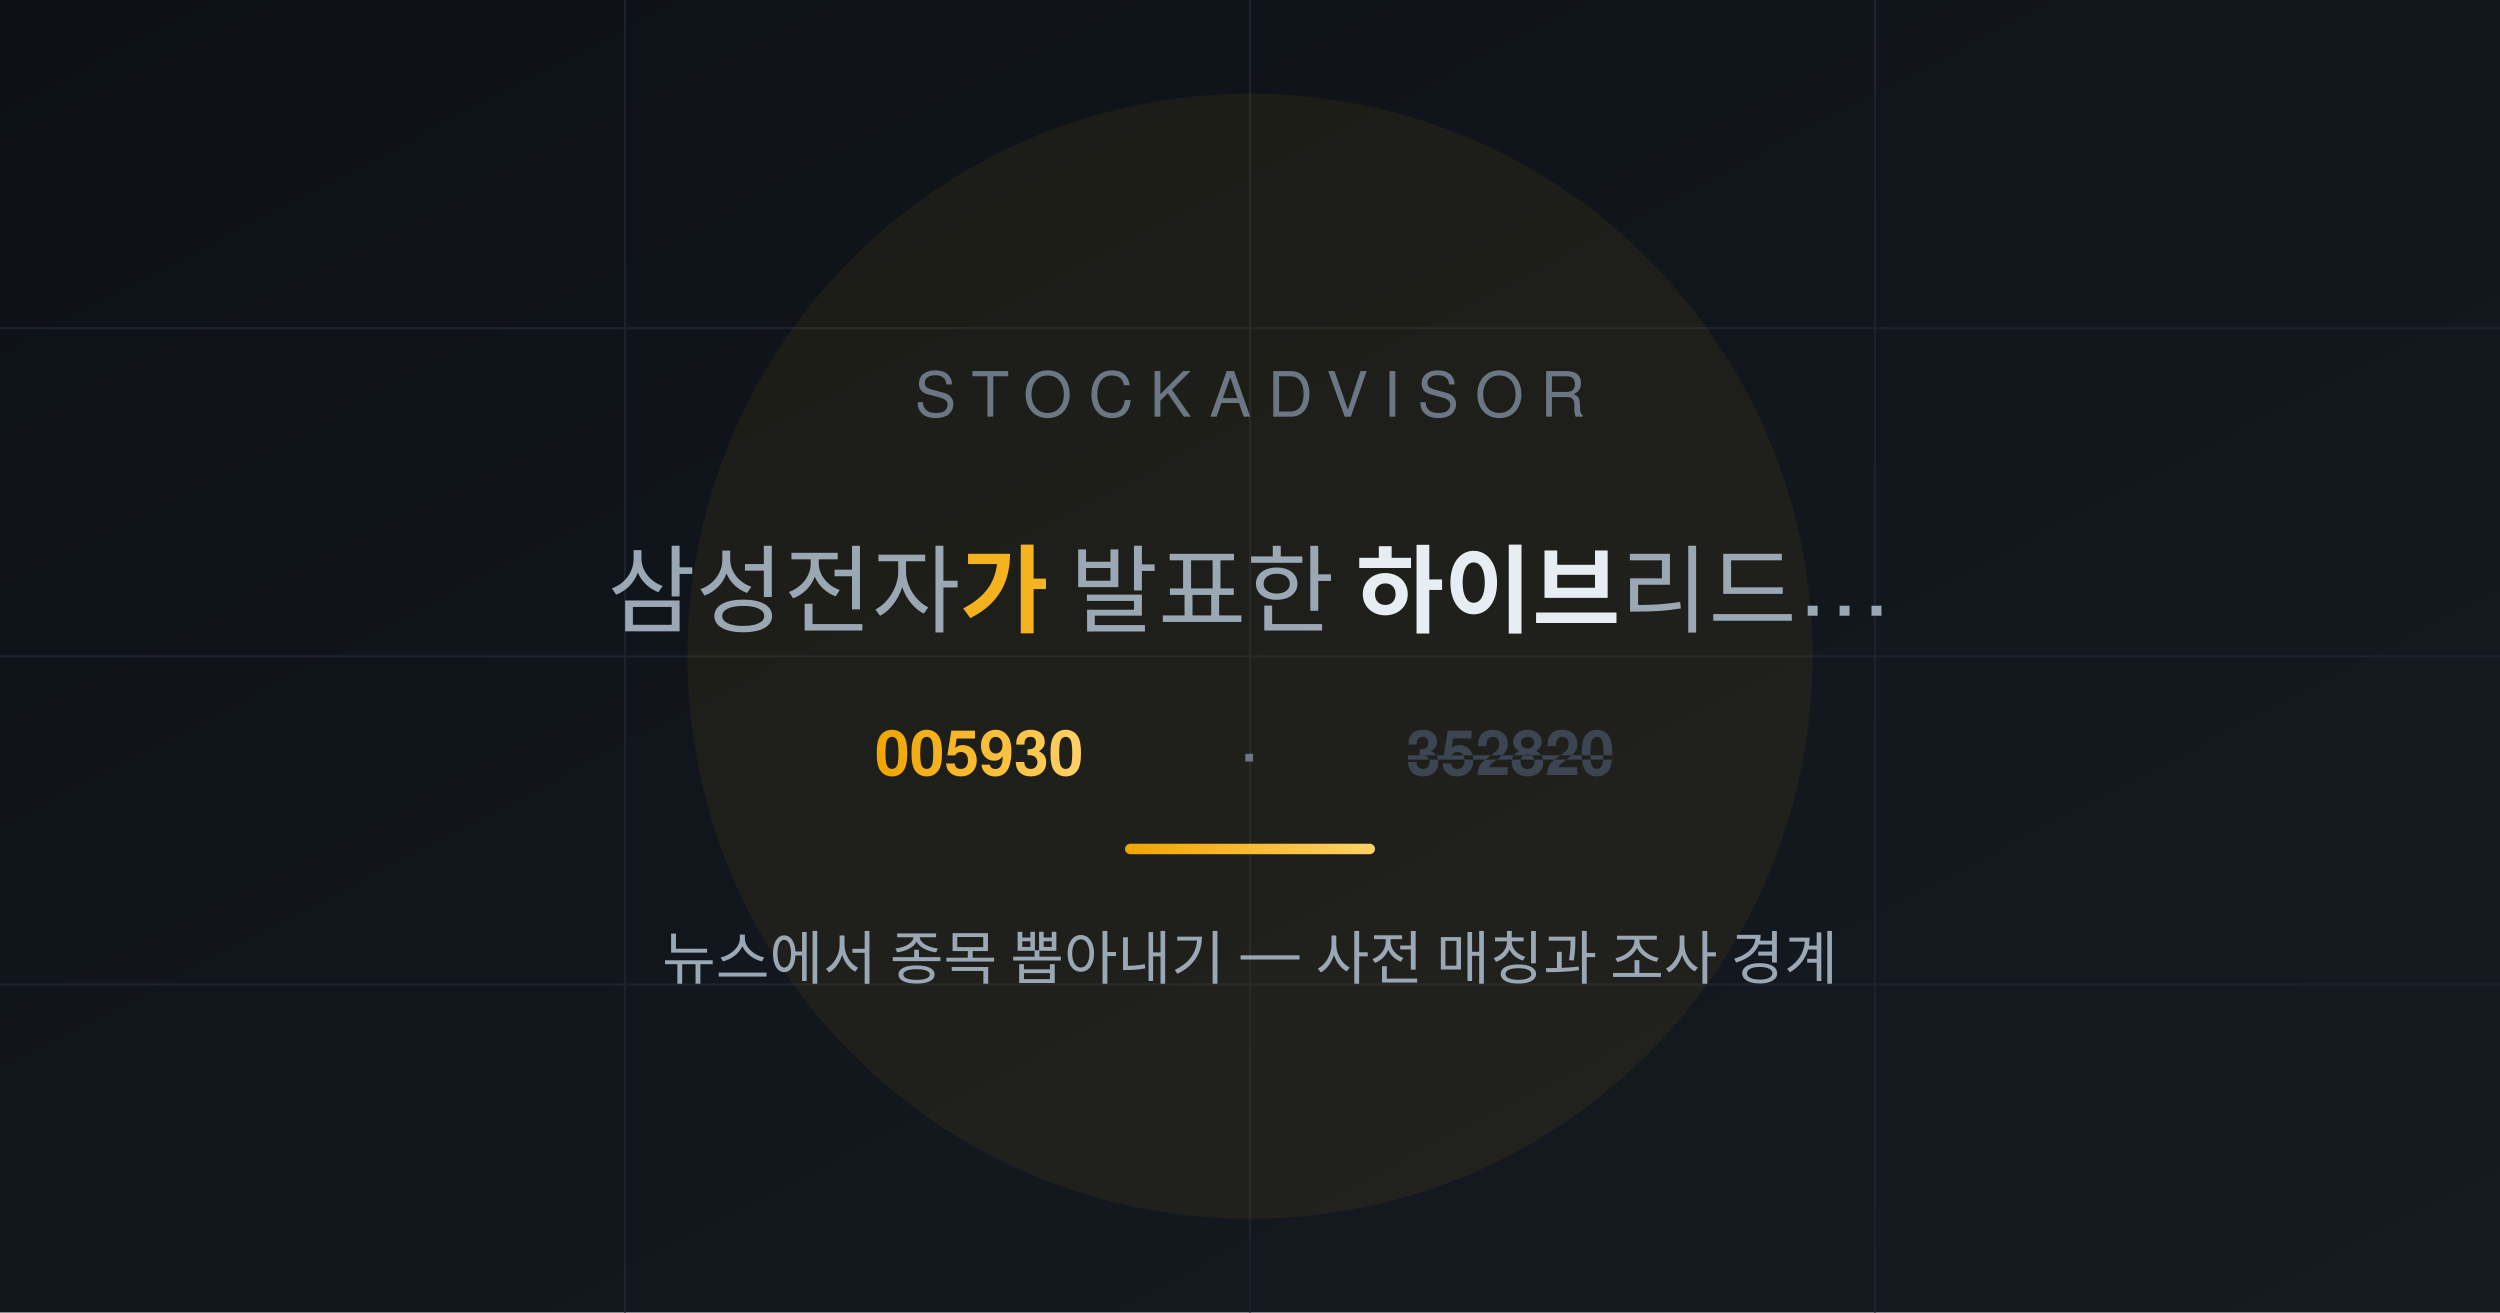
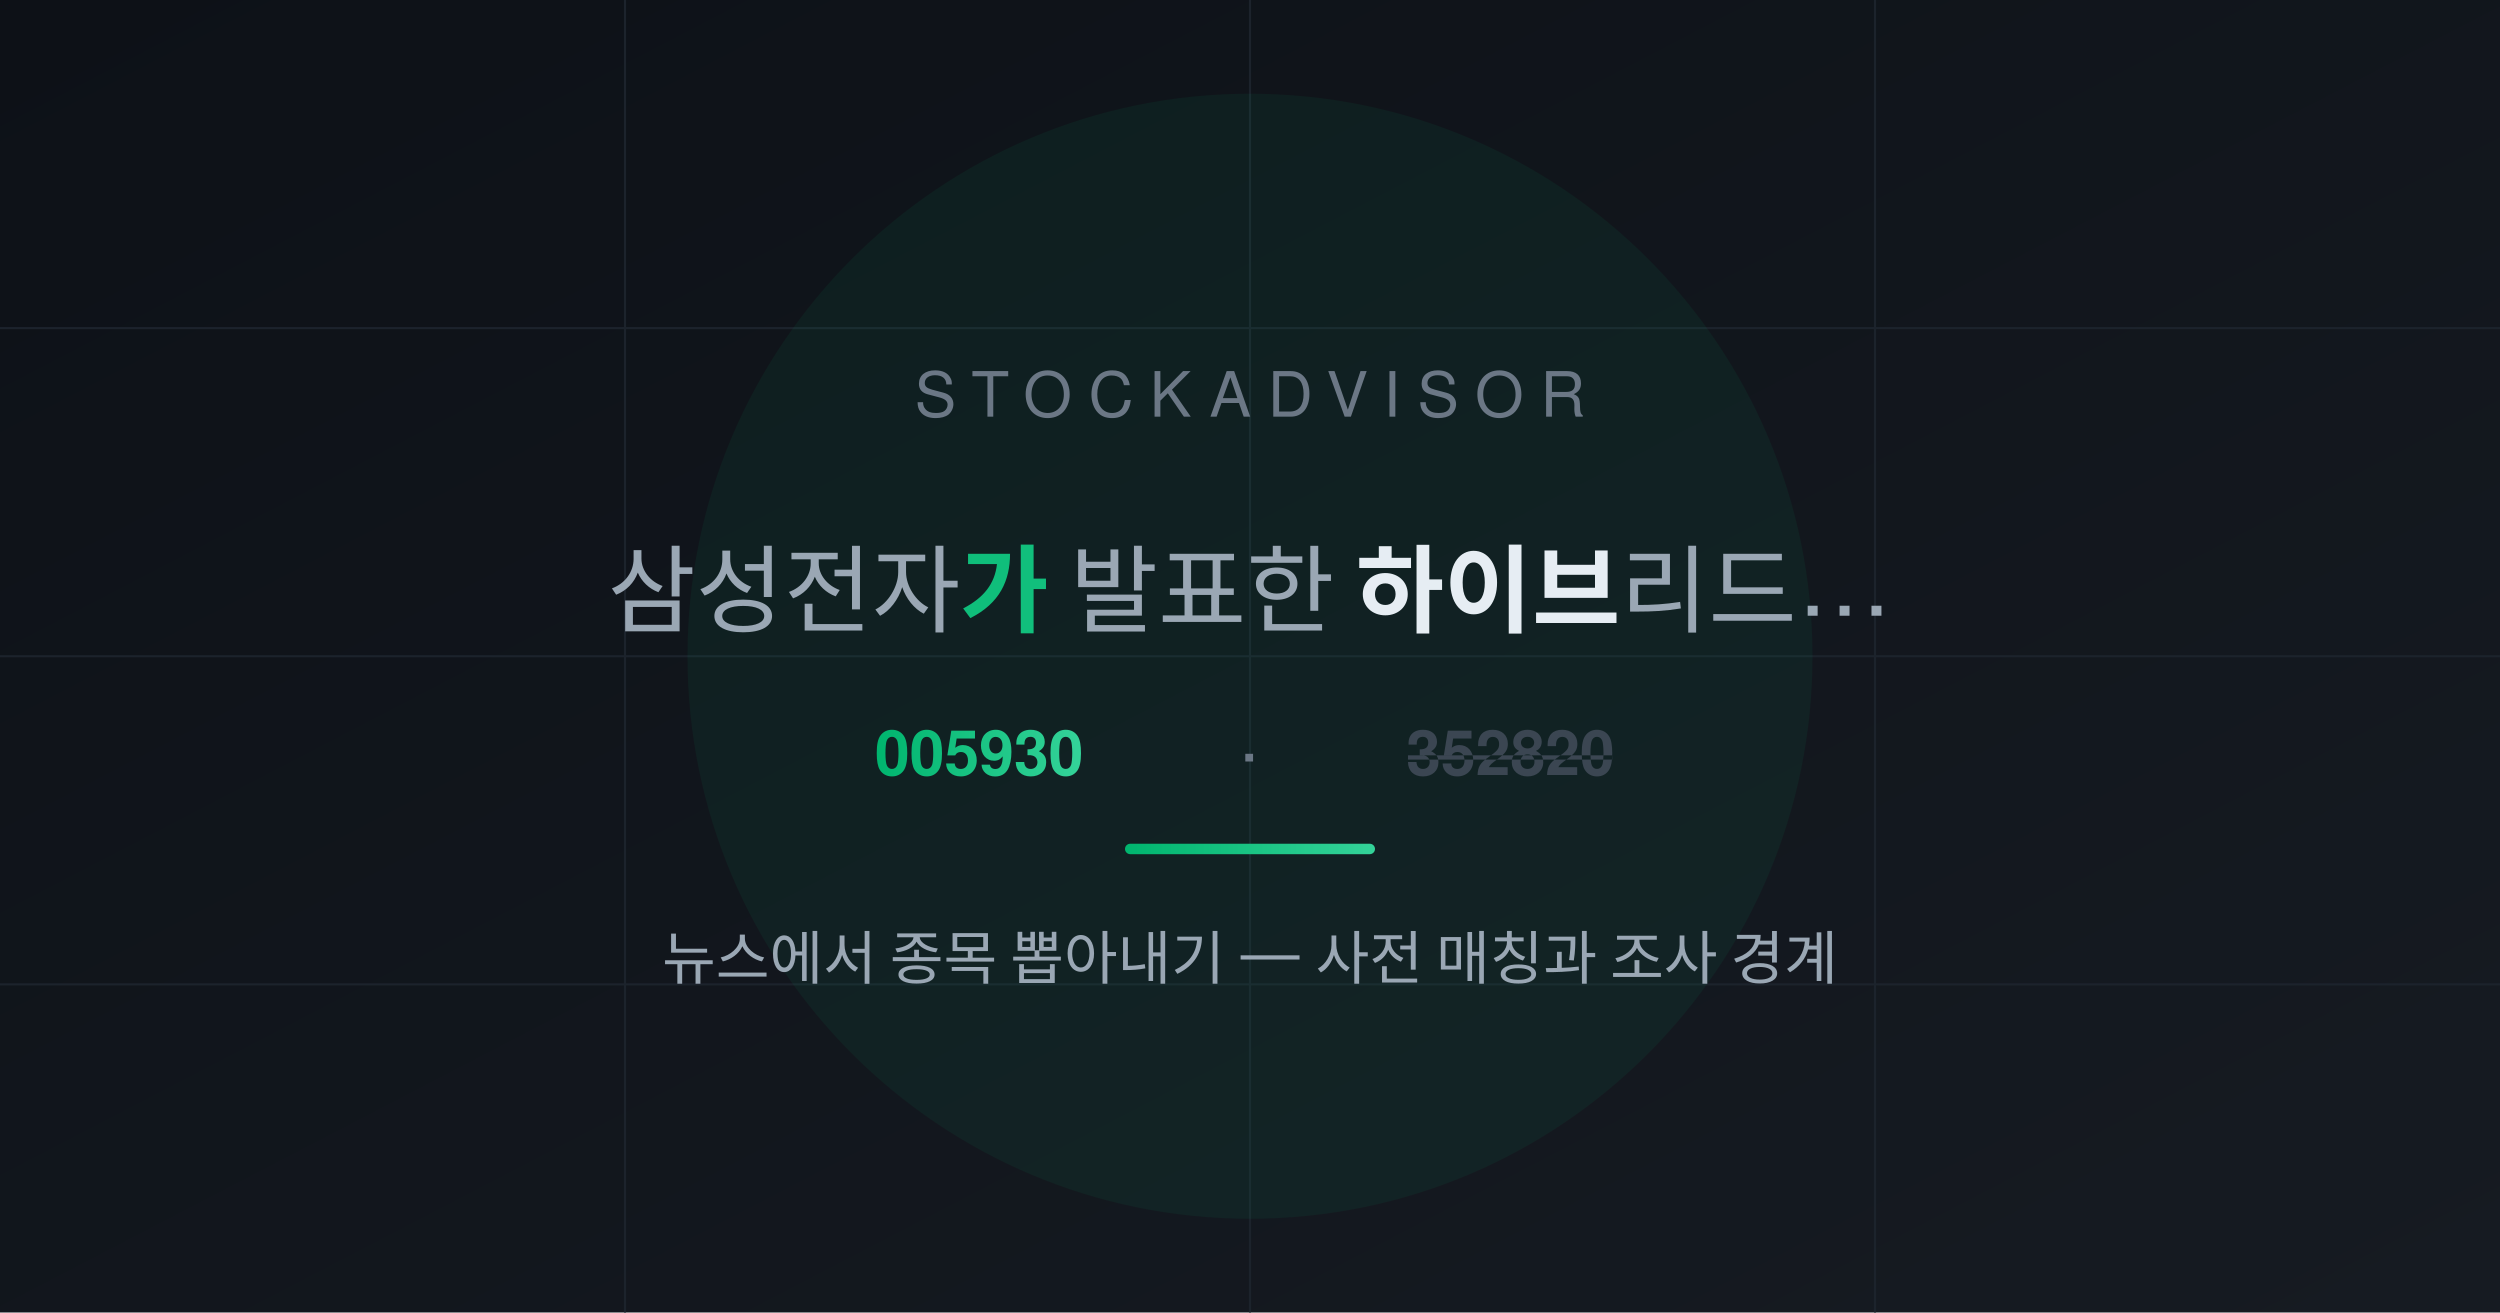
<svg xmlns="http://www.w3.org/2000/svg" viewBox="0 0 1200 630" width="1200" height="630">
  <defs>
    <linearGradient id="bg" x1="0" y1="0" x2="1" y2="1">
      <stop offset="0%" stop-color="#0d1117" />
      <stop offset="100%" stop-color="#161b22" />
    </linearGradient>
    <linearGradient id="accent" x1="0" y1="0" x2="1" y2="0">
-       <stop offset="0%" stop-color="#f0a500" />
-       <stop offset="100%" stop-color="#ffd166" />
+       <stop offset="0%" stop-color="#00b56e" />
+       <stop offset="100%" stop-color="#34d399" />
    </linearGradient>
  </defs>
  <rect width="1200" height="630" fill="url(#bg)" />
  <g stroke="#1c232c" stroke-width="1">
    <path d="M0 157.5H1200M0 315H1200M0 472.5H1200M300 0V630M600 0V630M900 0V630" />
  </g>
-   <circle cx="600" cy="315" r="270" fill="#f0a500" opacity="0.06" />
+   <circle cx="600" cy="315" r="270" fill="#00a362" opacity="0.08" />
  <text x="600" y="200" text-anchor="middle" font-family="Helvetica, Arial, sans-serif" font-size="30" fill="#6b7785" letter-spacing="8">STOCKADVISOR</text>
  <g font-family="Helvetica, Arial, sans-serif" font-size="46" fill="#9aa7b4">
    <text x="600" y="300" text-anchor="middle">삼성전자<tspan fill="url(#accent)" font-weight="bold">가</tspan> 발표한 <tspan fill="#e6edf3" font-weight="bold">하이브</tspan>리드…</text>
  </g>
  <g font-family="Helvetica, Arial, sans-serif" font-size="30" font-weight="bold" text-anchor="middle">
    <text x="470" y="372" fill="url(#accent)">005930</text>
    <text x="600" y="372" fill="#6b7785">·</text>
    <text x="725" y="372" fill="#3b4652" style="text-decoration:line-through">352820</text>
  </g>
  <rect x="540" y="405" width="120" height="5" rx="2.5" fill="url(#accent)" />
  <text x="600" y="470" text-anchor="middle" font-family="Helvetica, Arial, sans-serif" font-size="28" fill="#9aa7b4">뉴스에서 종목 뽑아내기 — 사전 매칭과 조사 경계</text>
</svg>
